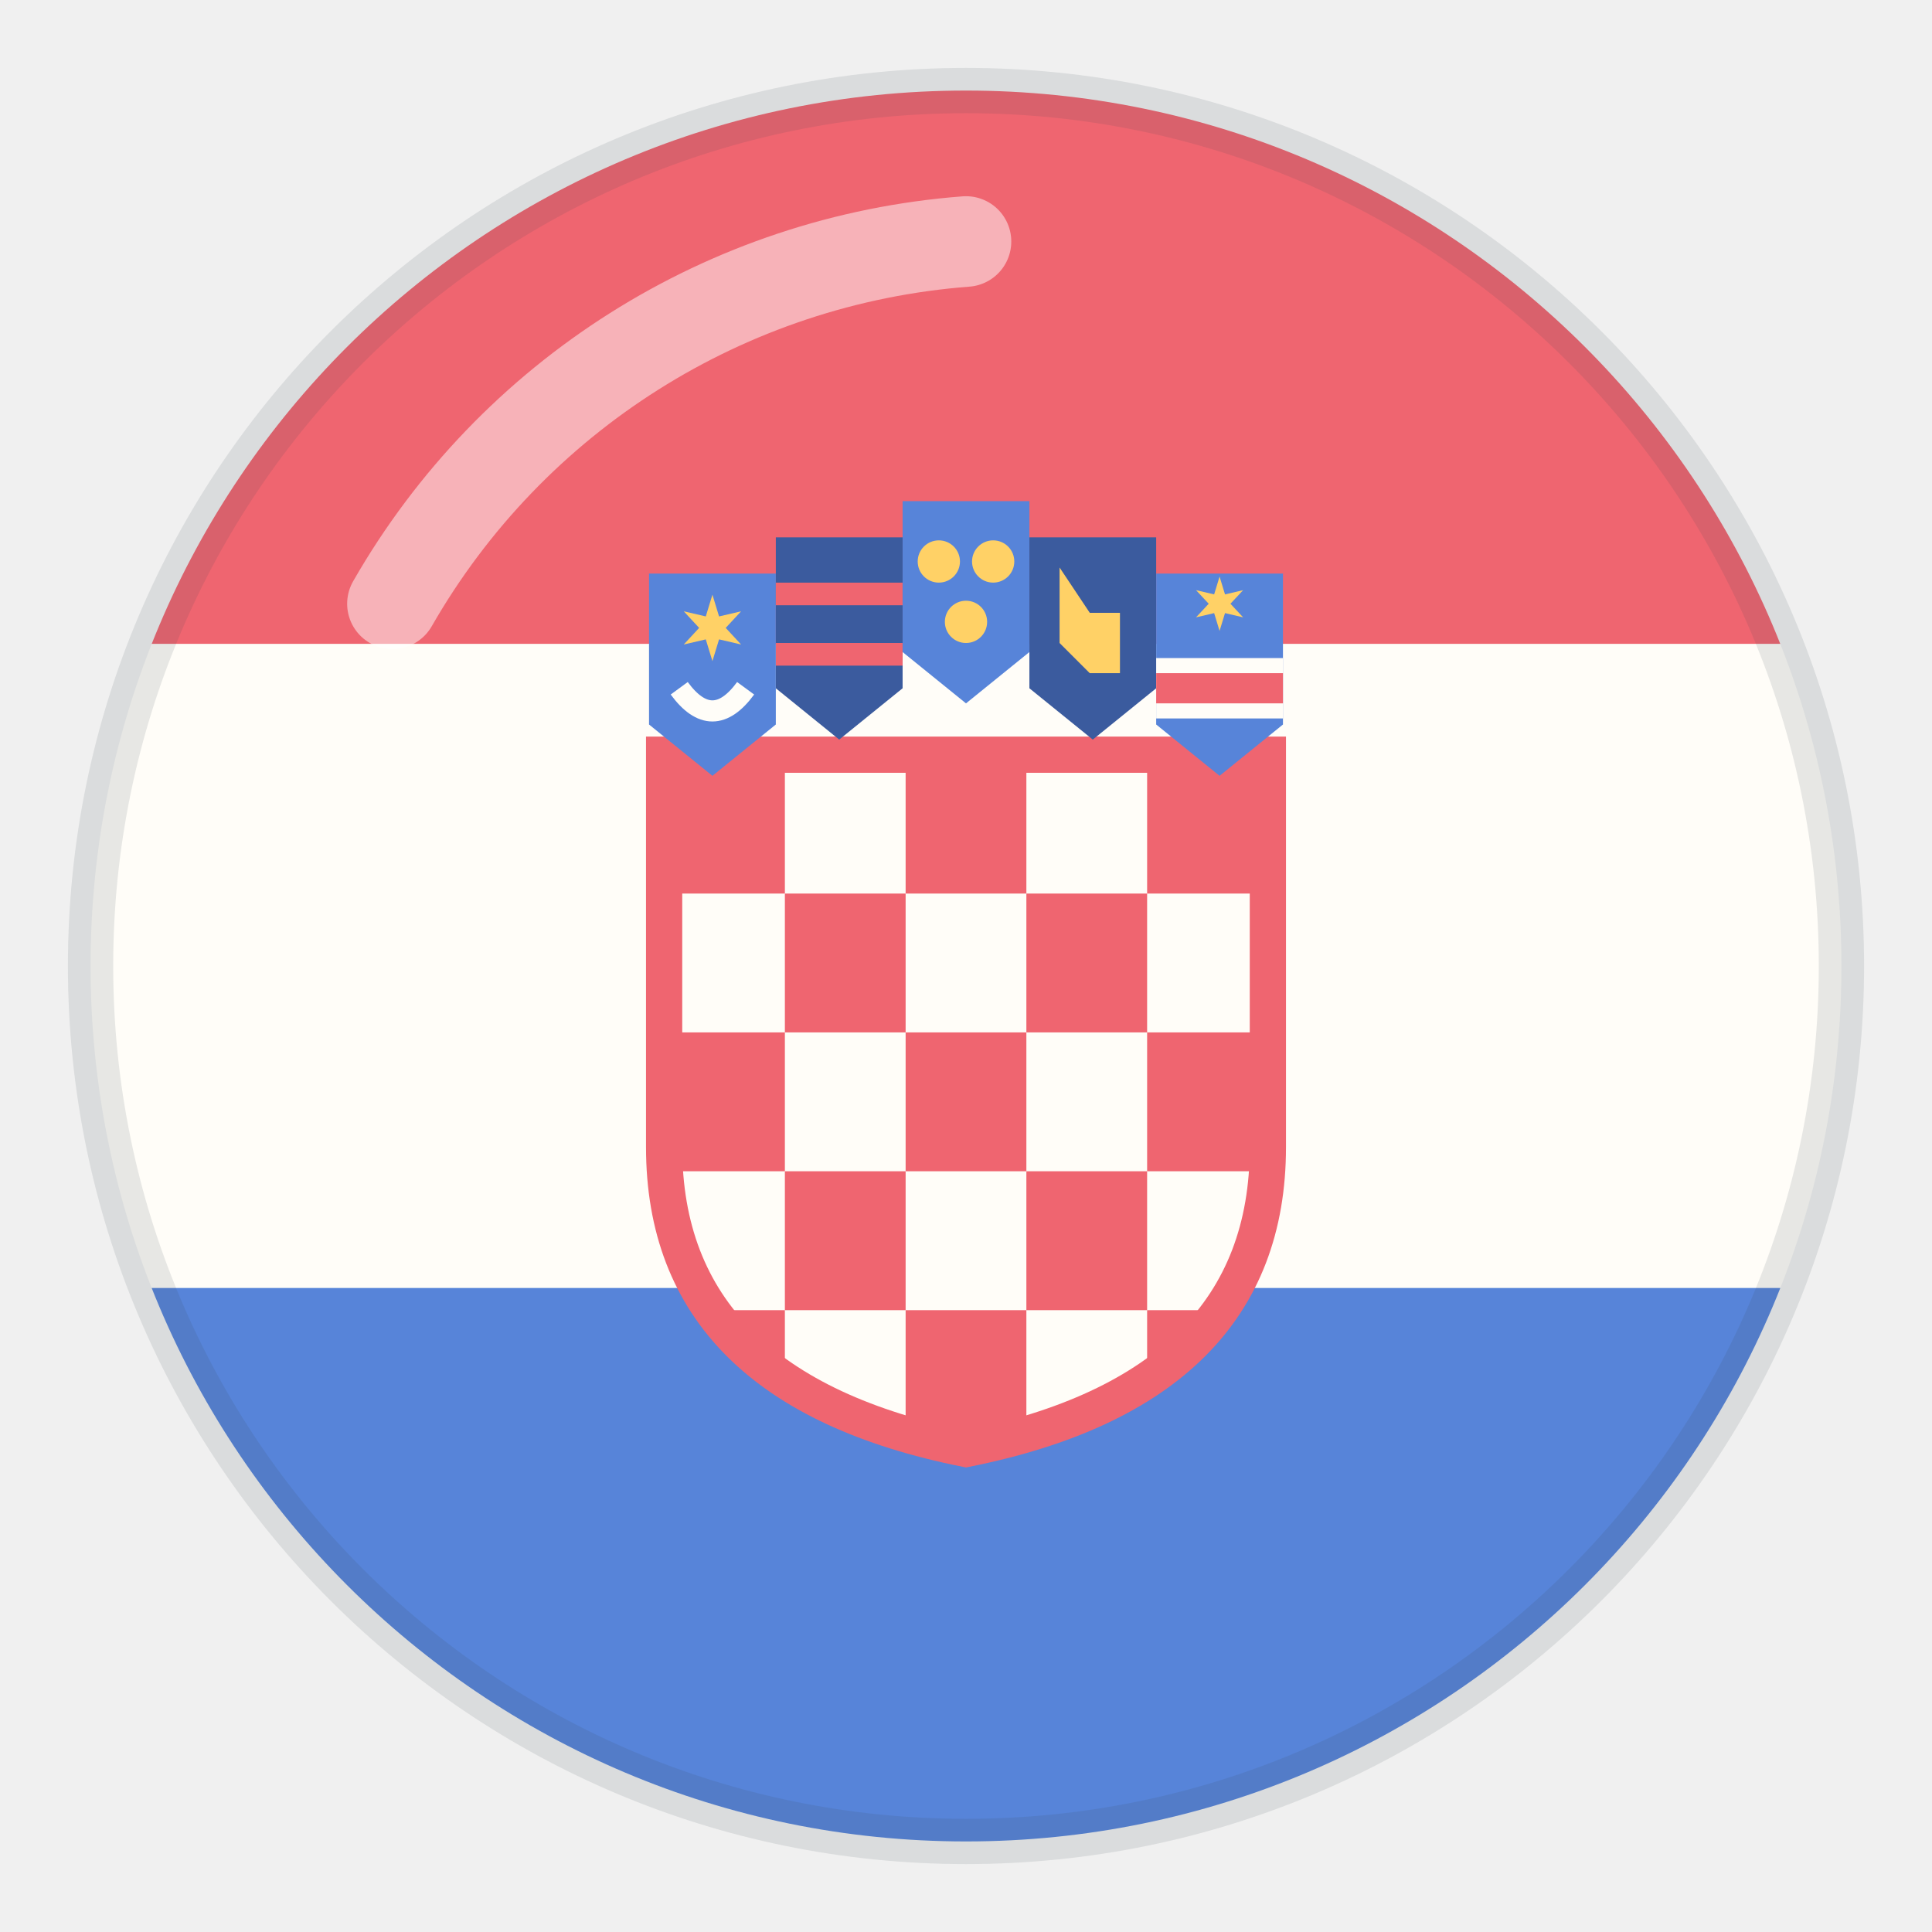
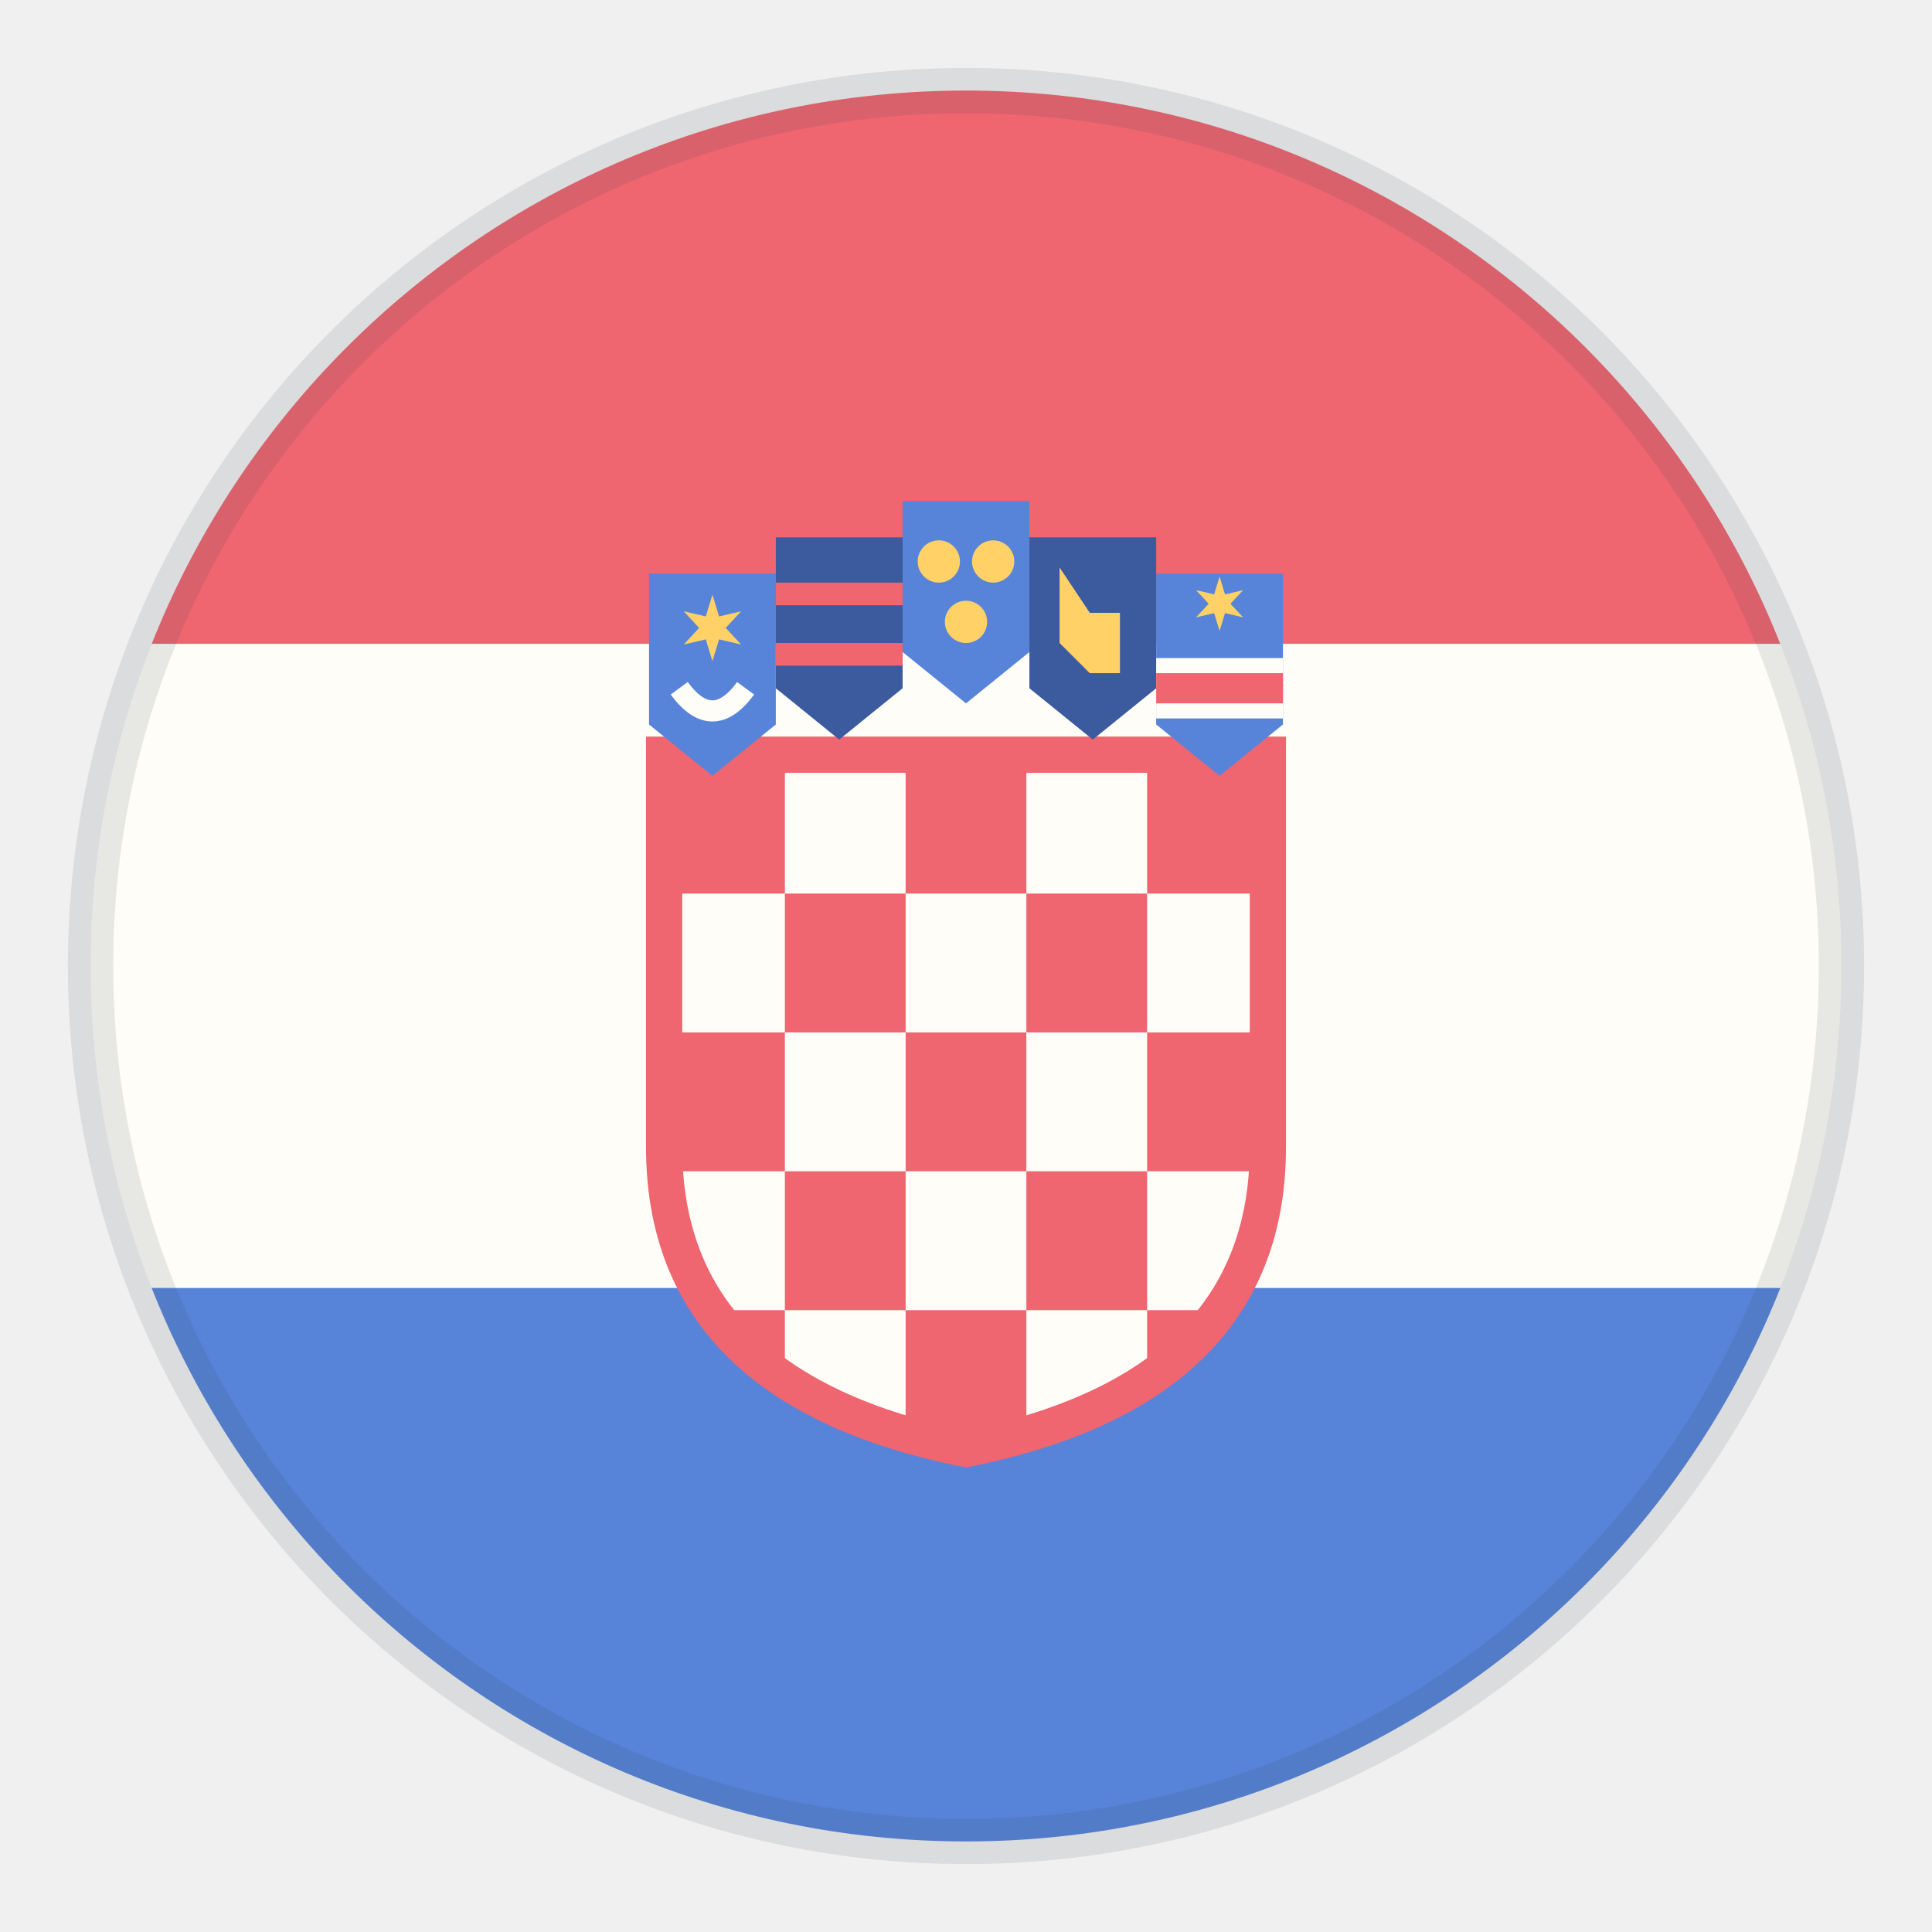
<svg xmlns="http://www.w3.org/2000/svg" width="64" height="64" viewBox="0 0 64 64">
  <defs>
    <clipPath id="disc">
      <circle cx="32" cy="32" r="29" />
    </clipPath>
  </defs>
  <g clip-path="url(#disc)">
    <rect x="0" y="0" width="64" height="21.333" fill="#ef6570" />
    <rect x="0" y="21.333" width="64" height="21.333" fill="#fffdf8" />
    <rect x="0" y="42.667" width="64" height="21.333" fill="#5784d9" />
    <defs>
      <clipPath id="shield">
        <path d="M22 25H42V38Q42 46 32 48Q22 46 22 38Z" fill="#fffdf8" />
      </clipPath>
    </defs>
    <g clip-path="url(#shield)">
      <rect x="22" y="25" width="20" height="23" fill="#fffdf8" />
      <rect x="22" y="25" width="4" height="4.6" fill="#ef6570" />
      <rect x="30" y="25" width="4" height="4.6" fill="#ef6570" />
      <rect x="38" y="25" width="4" height="4.6" fill="#ef6570" />
      <rect x="26" y="29.6" width="4" height="4.6" fill="#ef6570" />
      <rect x="34" y="29.6" width="4" height="4.6" fill="#ef6570" />
      <rect x="22" y="34.2" width="4" height="4.6" fill="#ef6570" />
      <rect x="30" y="34.2" width="4" height="4.6" fill="#ef6570" />
      <rect x="38" y="34.2" width="4" height="4.6" fill="#ef6570" />
      <rect x="26" y="38.8" width="4" height="4.6" fill="#ef6570" />
      <rect x="34" y="38.8" width="4" height="4.6" fill="#ef6570" />
      <rect x="22" y="43.4" width="4" height="4.6" fill="#ef6570" />
      <rect x="30" y="43.4" width="4" height="4.6" fill="#ef6570" />
      <rect x="38" y="43.4" width="4" height="4.6" fill="#ef6570" />
    </g>
    <path d="M22 25H42V38Q42 46 32 48Q22 46 22 38Z" fill="none" stroke="#ef6570" stroke-width="1.2" />
    <path d="M21.5 19.0h4.2v5l-2.1 1.7-2.1-1.7Z" fill="#5784d9" />
    <polygon points="23.60,19.70 23.82,20.42 24.55,20.25 24.04,20.80 24.55,21.35 23.82,21.18 23.60,21.90 23.38,21.18 22.65,21.35 23.16,20.80 22.65,20.25 23.38,20.42" fill="#ffd166" />
    <path d="M22.5 22.8q1.1 1.5 2.2 0" fill="none" stroke="#fffdf8" stroke-width=".7" />
    <path d="M25.7 17.8h4.2v5l-2.1 1.7-2.1-1.7Z" fill="#3b5b9e" />
    <rect x="25.7" y="19.3" width="4.2" height="0.75" fill="#ef6570" />
    <rect x="25.7" y="21.3" width="4.2" height="0.75" fill="#ef6570" />
    <path d="M29.9 16.6h4.2v5l-2.1 1.7-2.1-1.7Z" fill="#5784d9" />
    <circle cx="31.1" cy="18.6" r="0.7" fill="#ffd166" />
    <circle cx="32.9" cy="18.6" r="0.7" fill="#ffd166" />
    <circle cx="32" cy="20.6" r="0.7" fill="#ffd166" />
    <path d="M34.1 17.8h4.2v5l-2.1 1.7-2.1-1.7Z" fill="#3b5b9e" />
    <path d="M35.1 18.8l1 1.5h1v2h-1l-1-1Z" fill="#ffd166" />
    <path d="M38.3 19.0h4.2v5l-2.1 1.7-2.1-1.7Z" fill="#5784d9" />
    <polygon points="40.40,19.10 40.58,19.69 41.18,19.55 40.76,20.00 41.18,20.45 40.58,20.31 40.40,20.90 40.22,20.31 39.62,20.45 40.04,20.00 39.62,19.55 40.22,19.69" fill="#ffd166" />
    <rect x="38.3" y="21.8" width="4.2" height="2" fill="#fffdf8" />
    <rect x="38.3" y="22.3" width="4.2" height="1" fill="#ef6570" />
  </g>
  <circle cx="32" cy="32" r="29" fill="none" stroke="#344451" stroke-opacity=".12" stroke-width="1.5" />
-   <path d="M13 20a24 24 0 0 1 19-12" fill="none" stroke="#fff" stroke-opacity=".5" stroke-width="3" stroke-linecap="round" />
</svg>
